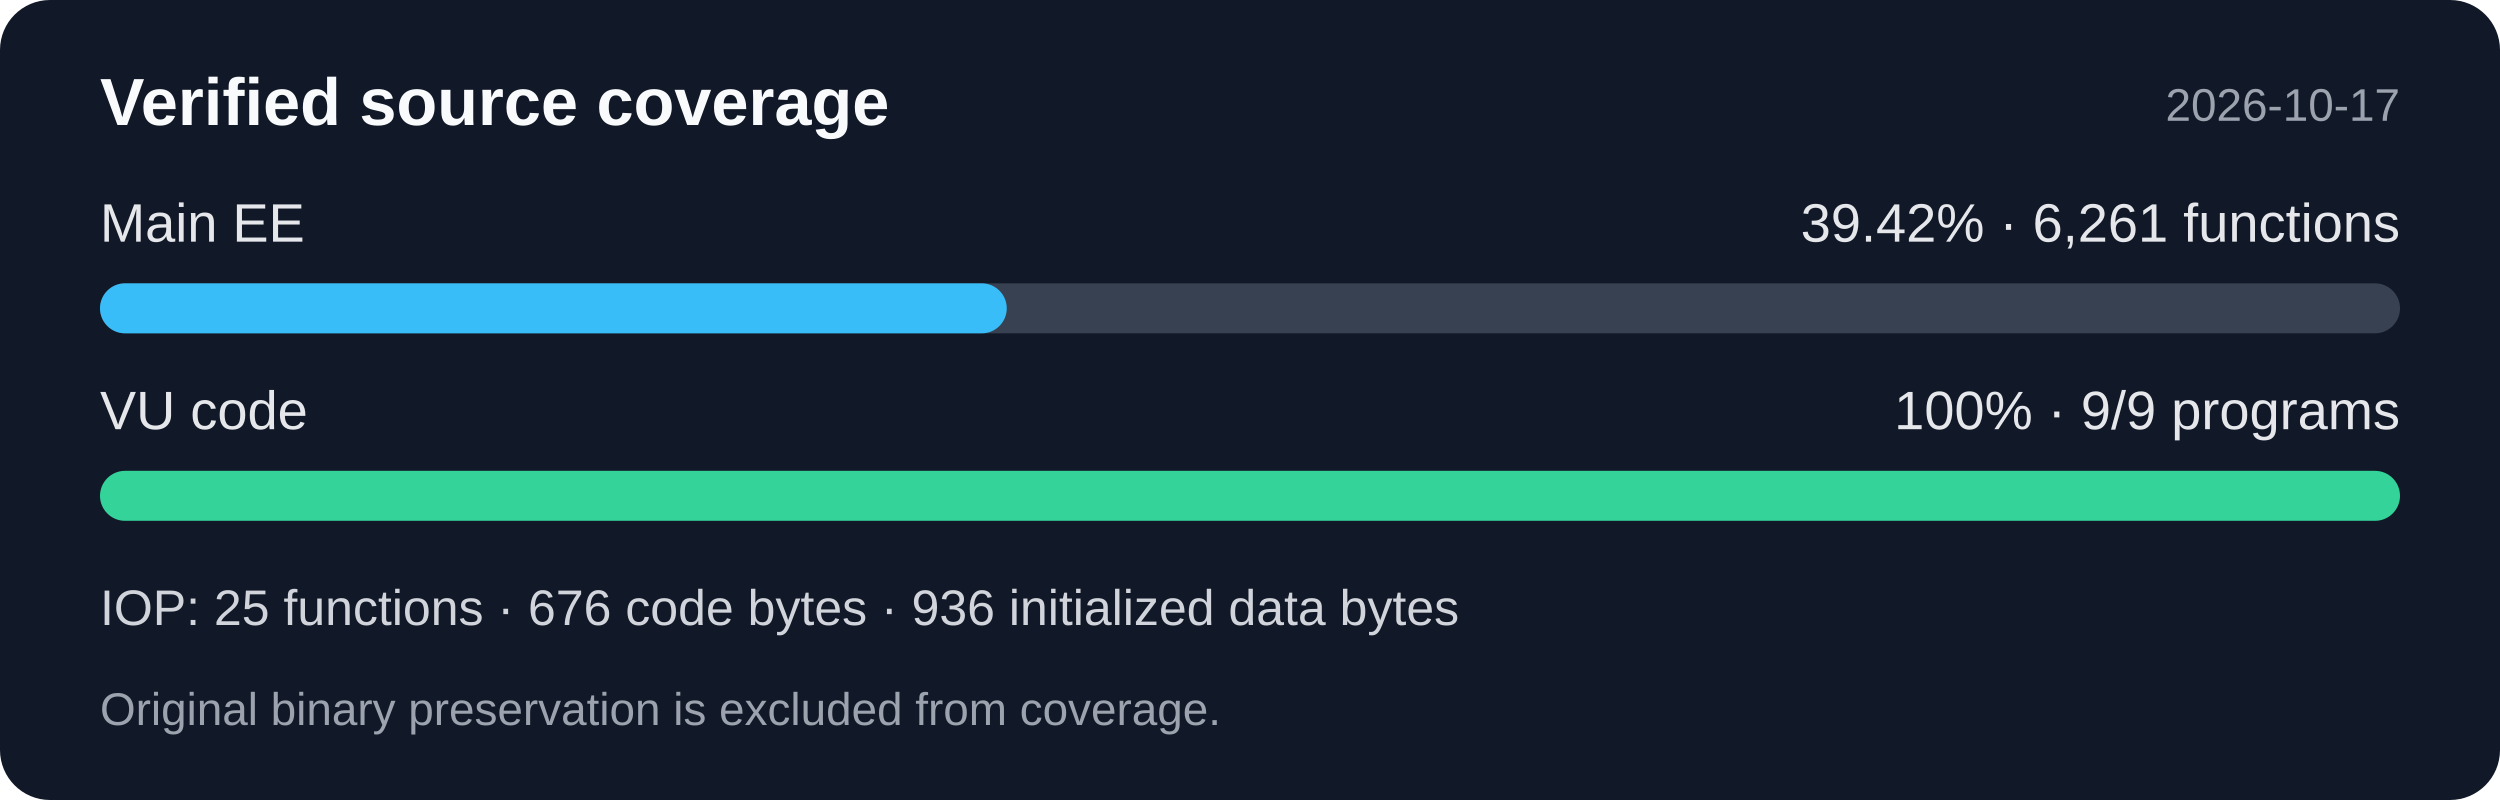
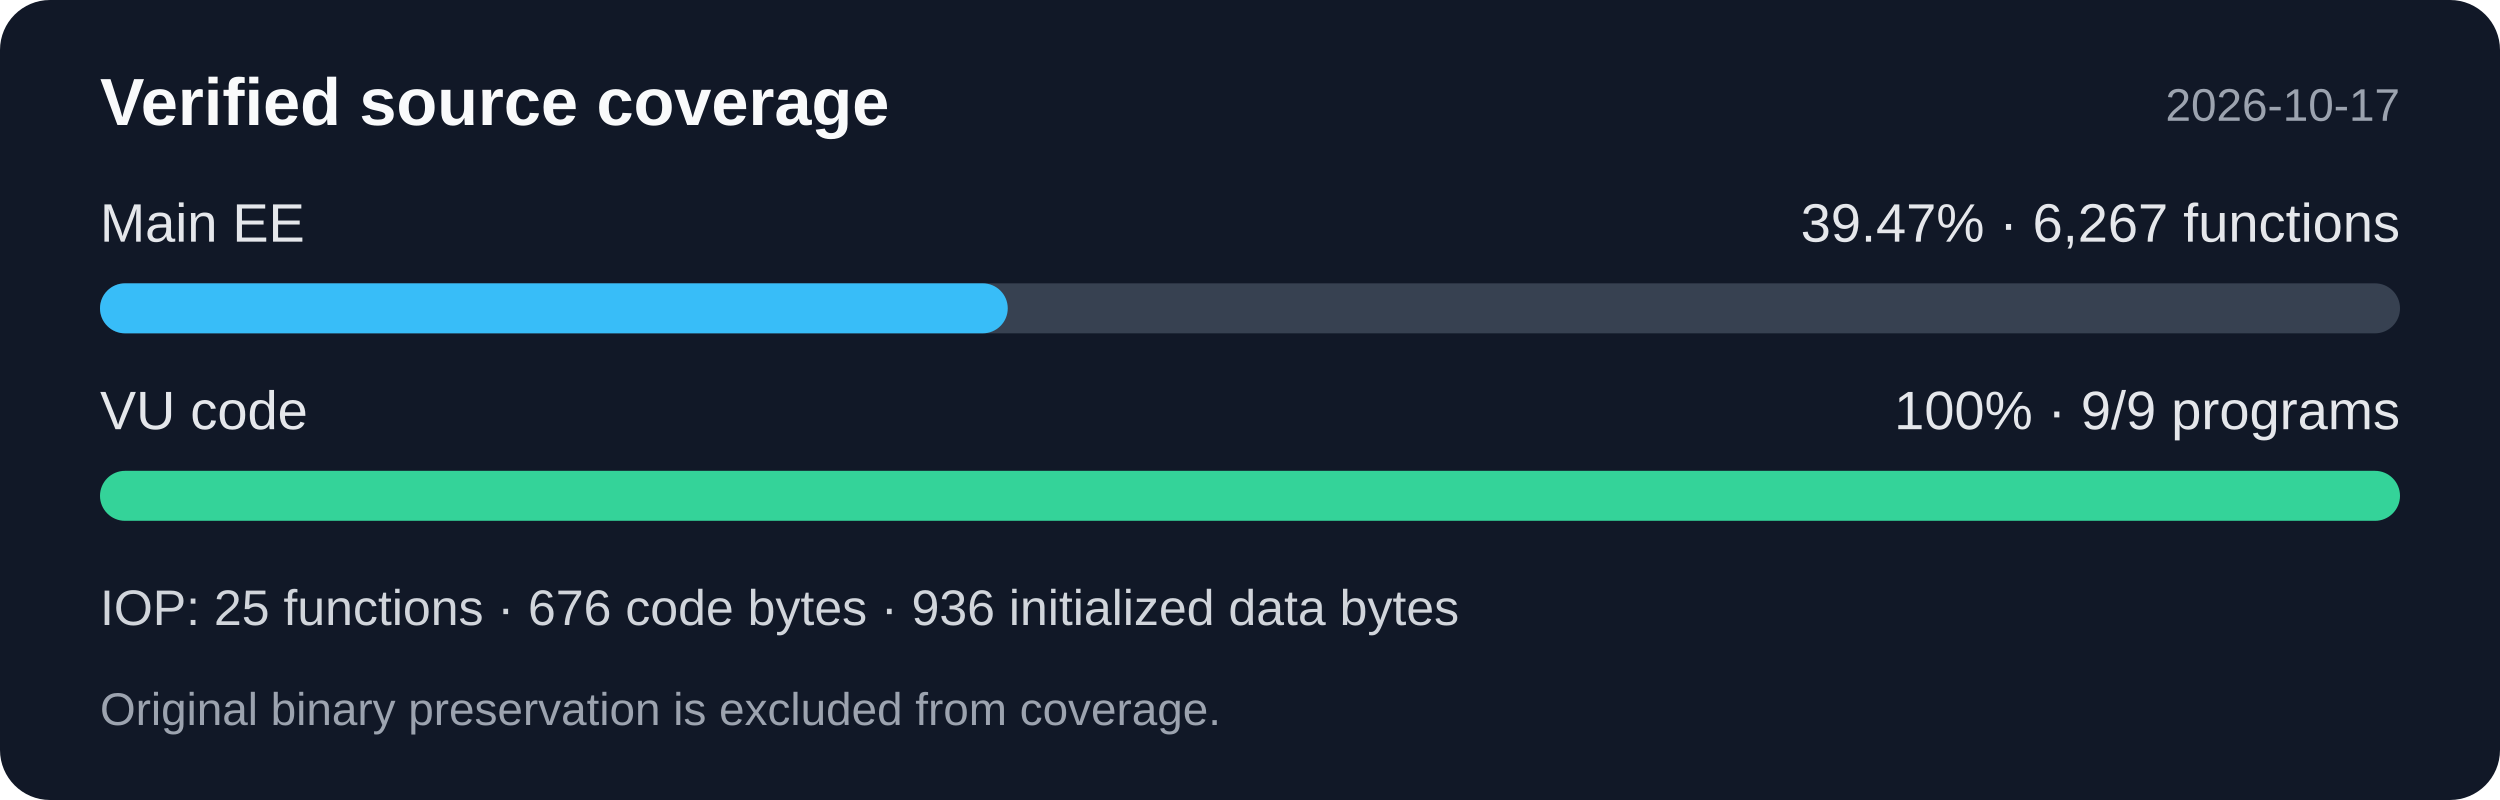
<svg xmlns="http://www.w3.org/2000/svg" width="600" height="192" viewBox="0 0 600 192" role="img" aria-labelledby="title desc">
  <rect width="600" height="192" rx="12" fill="#111827" />
  <g font-family="Segoe UI,Arial,sans-serif">
    <text x="24" y="30" fill="#f9fafb" font-size="16" font-weight="600">Verified source coverage</text>
    <text x="576" y="29" fill="#9ca3af" font-size="11" text-anchor="end">2026-10-17</text>
    <text x="24" y="58" fill="#e5e7eb" font-size="13">Main EE</text>
-     <text x="576" y="58" fill="#e5e7eb" font-size="13" text-anchor="end">39.42% · 6,261 functions</text>
+     <text x="576" y="58" fill="#e5e7eb" font-size="13" text-anchor="end">39.47% · 6,267 functions</text>
    <rect x="24" y="68" width="552" height="12" rx="6" fill="#374151" />
-     <rect x="24" y="68" width="217.622" height="12" rx="6" fill="#38bdf8" />
+     <rect x="24" y="68" width="217.861" height="12" rx="6" fill="#38bdf8" />
    <text x="24" y="103" fill="#e5e7eb" font-size="13">VU code</text>
    <text x="576" y="103" fill="#e5e7eb" font-size="13" text-anchor="end">100% · 9/9 programs</text>
    <rect x="24" y="113" width="552" height="12" rx="6" fill="#34d399" />
    <text x="24" y="150" fill="#d1d5db" font-size="12">IOP: 25 functions · 676 code bytes · 936 initialized data bytes</text>
    <text x="24" y="174" fill="#9ca3af" font-size="11">Original binary preservation is excluded from coverage.</text>
  </g>
</svg>
